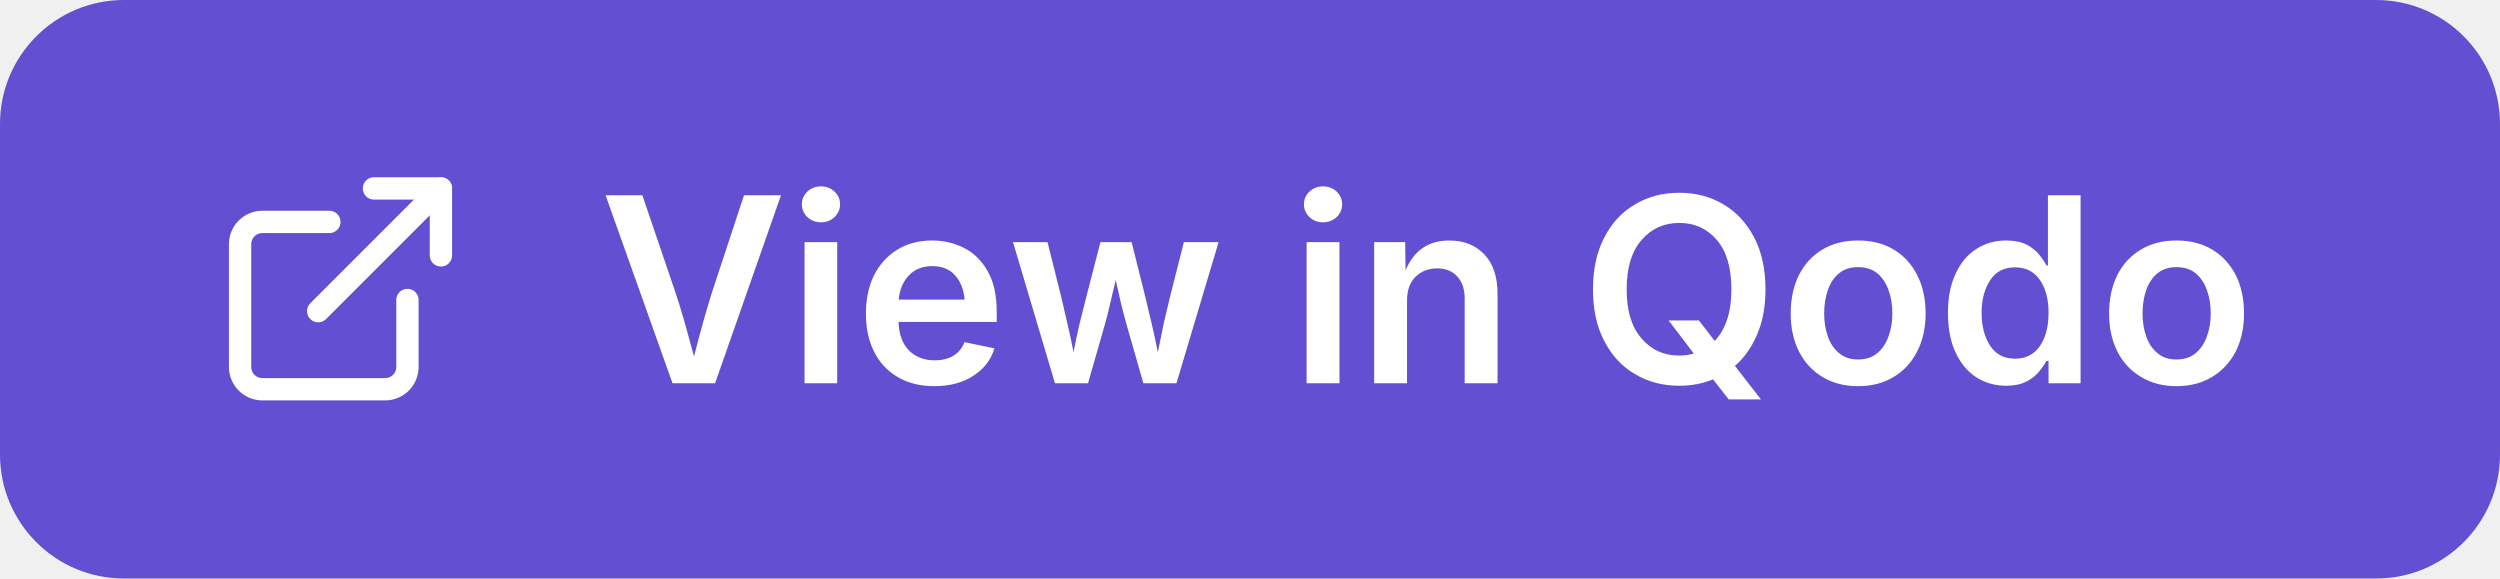
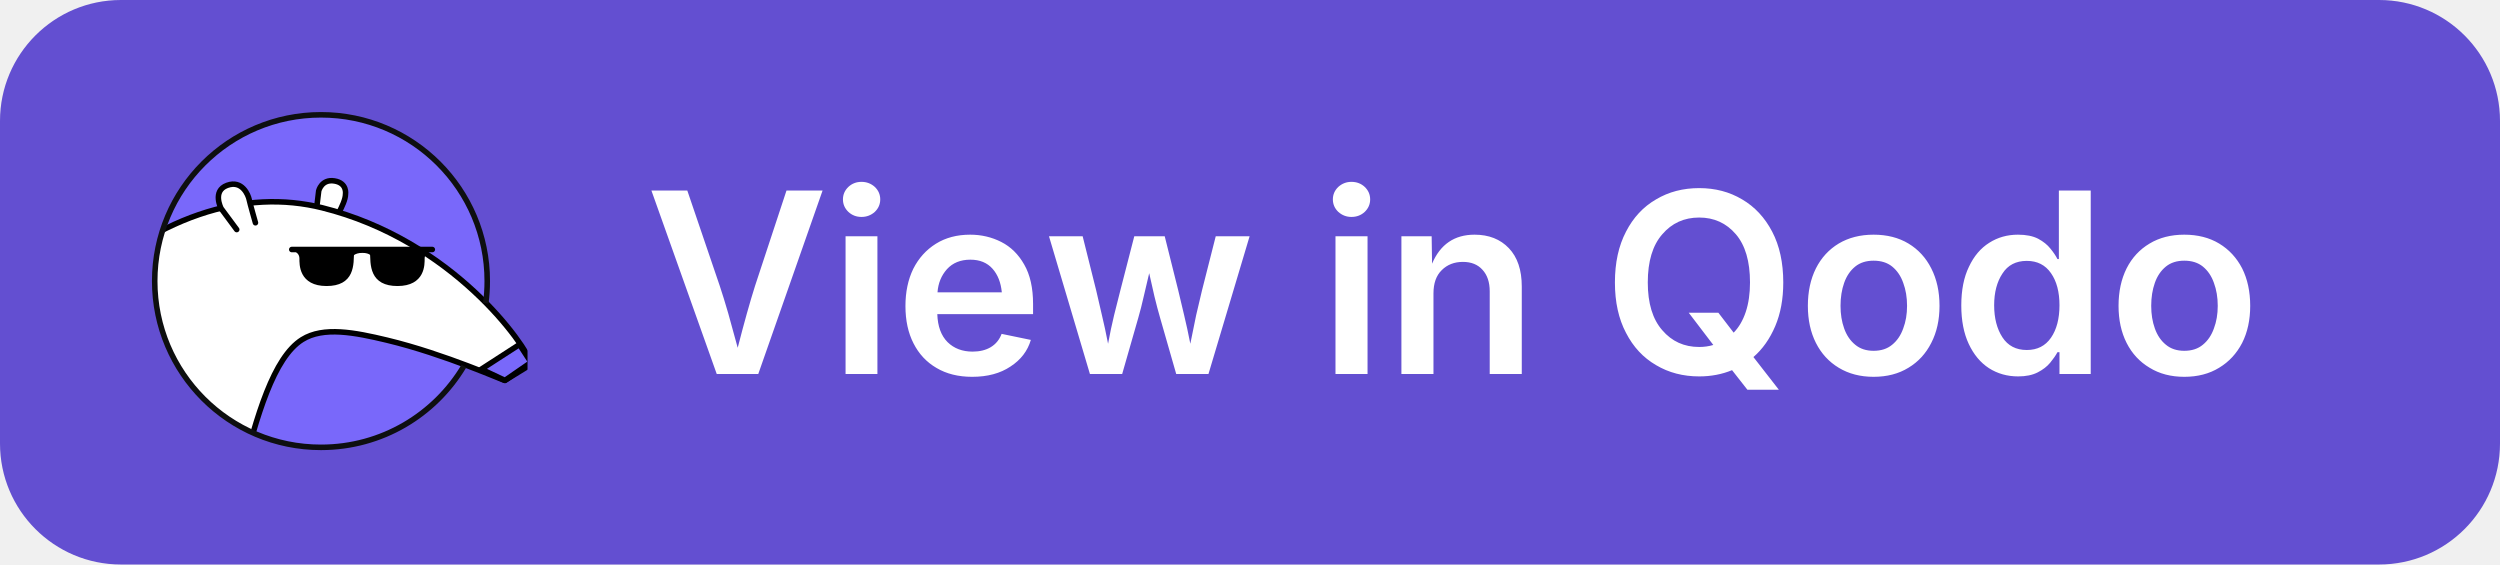
- <svg xmlns="http://www.w3.org/2000/svg" width="121" height="28" viewBox="0 0 121 28">
-   <rect width="121" height="28" rx="6" fill="#634fd1" />
-   <g transform="translate(10 7.5) scale(0.54)" fill="none" stroke="#ffffff" stroke-width="2" stroke-linecap="round" stroke-linejoin="round">
-     <path d="M15 3h6v6" />
-     <path d="M10 14 21 3" />
-     <path d="M18 13v6a2 2 0 0 1-2 2H5a2 2 0 0 1-2-2V8a2 2 0 0 1 2-2h6" />
+ <svg xmlns="http://www.w3.org/2000/svg" width="124" height="28" viewBox="0 0 124 28">
+   <rect width="124" height="28" rx="6" fill="#634fd1" />
+   <g transform="translate(7 4.5) scale(0.59)" fill="none">
+     <g clip-path="url(#clip0_1453_4271)">
+       <path d="M15.119 29.825C22.839 29.825 29.097 23.567 29.097 15.847C29.097 8.127 22.839 1.869 15.119 1.869C7.4 1.869 1.142 8.127 1.142 15.847C1.142 23.567 7.4 29.825 15.119 29.825Z" fill="#7968FA" />
+       <mask id="mask0_1453_4271" style="mask-type:alpha" maskUnits="userSpaceOnUse" x="1" y="1" width="34" height="30">
+         <path d="M34.456 20.895C34.456 28.85 23.502 30.058 15.546 30.058C7.591 30.058 1.142 23.608 1.142 15.653C1.142 7.697 7.591 1.248 15.546 1.248C23.502 1.248 34.456 12.939 34.456 20.895Z" fill="#ffffff" />
+       </mask>
+       <g mask="url(#mask0_1453_4271)">
+         <path d="M14.637 10.863L14.928 8.419C14.928 8.419 15.167 7.408 16.254 7.585C17.342 7.761 17.181 8.697 17.181 8.697C17.181 9.531 16.038 11.218 16.038 11.218" fill="white" />
+         <path d="M14.637 10.863L14.928 8.419C14.928 8.419 15.167 7.408 16.254 7.585C17.342 7.761 17.181 8.697 17.181 8.697C17.181 9.531 16.038 11.218 16.038 11.218" stroke="black" stroke-width="0.465" stroke-linecap="round" stroke-linejoin="round" />
+         <path d="M32.825 22.975L30.585 24.353C30.637 24.446 25.566 22.144 20.659 20.967C17.967 20.321 15.324 19.802 13.543 20.918C8.704 23.948 7.948 40.428 3.465 46.947C3.465 46.947 4.122 51.31 3.53 55.697C2.725 61.666 -2.089 64.276 -2.498 64.289C5.875 63.816 5.584 66.785 5.584 66.785C5.584 66.785 0.717 66.791 -4.543 66.795C-5.869 66.795 -6.749 66.791 -6.913 66.785C-7.808 66.761 -6.832 64.094 -6.832 64.094C-7.954 63.498 -8.862 62.194 -9.221 61.196L-13.769 64.045L-12.341 66.798C-15.129 66.798 -17.186 66.795 -17.446 66.785C-18.341 66.761 -17.366 63.739 -17.366 63.739C-20.138 62.114 -20.866 57.72 -20.866 57.72C-20.866 57.72 -23.187 47.828 -17.83 34.978C-15.603 29.633 -12.344 23.667 -6.526 17.908C1.201 10.262 8.874 8.257 15.213 9.838C26.257 12.591 32.351 21.43 32.825 22.975Z" fill="white" stroke="black" stroke-width="0.465" stroke-linecap="round" stroke-linejoin="round" />
+         <path d="M8.035 11.672L6.724 9.899C6.724 9.899 5.953 8.425 7.229 7.955C8.506 7.486 9.007 8.793 9.076 9.126C9.144 9.46 9.611 11.101 9.611 11.101" fill="white" />
+         <path d="M8.035 11.672L6.724 9.899C6.724 9.899 5.953 8.425 7.229 7.955C8.506 7.486 9.007 8.793 9.076 9.126C9.144 9.46 9.611 11.101 9.611 11.101" stroke="black" stroke-width="0.465" stroke-linecap="round" stroke-linejoin="round" />
+         <path d="M28.594 23.413L31.806 21.336L32.782 22.838L30.586 24.352L28.594 23.413Z" fill="#7968FA" stroke="black" stroke-width="0.465" stroke-linecap="round" stroke-linejoin="round" />
+         <path d="M13.193 13.412C13.193 13.412 13.54 13.628 13.54 14.101C13.54 14.573 13.475 16.186 15.588 16.186C17.701 16.186 17.657 14.681 17.657 13.433" fill="black" />
+         <path d="M13.193 13.412C13.193 13.412 13.54 13.628 13.54 14.101C13.54 14.573 13.475 16.186 15.588 16.186C17.701 16.186 17.657 14.681 17.657 13.433" stroke="black" stroke-width="0.465" stroke-linecap="round" stroke-linejoin="round" />
+         <path d="M23.949 13.412C23.949 13.412 23.602 13.628 23.602 14.101C23.602 14.573 23.667 16.186 21.554 16.186C19.442 16.186 19.485 14.681 19.485 13.433" fill="black" />
+         <path d="M23.949 13.412C23.949 13.412 23.602 13.628 23.602 14.101C23.602 14.573 23.667 16.186 21.554 16.186C19.442 16.186 19.485 14.681 19.485 13.433" stroke="black" stroke-width="0.465" stroke-linecap="round" stroke-linejoin="round" />
+         <path d="M12.664 13.349H24.479" stroke="black" stroke-width="0.465" stroke-linecap="round" stroke-linejoin="round" />
+         <path d="M19.612 14.017C19.612 13.742 19.321 13.399 18.599 13.399C17.877 13.399 17.527 13.748 17.527 14.017" stroke="black" stroke-width="0.465" stroke-linecap="round" stroke-linejoin="round" />
+       </g>
+       <path d="M28.974 17.866C29.055 17.257 29.097 16.634 29.097 16.003C29.097 8.283 22.839 2.025 15.119 2.025C7.4 2.025 1.142 8.283 1.142 16.003C1.142 23.722 7.4 29.98 15.119 29.98C20.229 29.98 24.698 27.239 27.136 23.147" stroke="#0E0F10" stroke-width="0.466" />
+     </g>
+     <defs>
+       <clipPath id="clip0_1453_4271">
+         <rect width="32" height="30.118" fill="white" transform="translate(0.5 0.941162)" />
+       </clipPath>
+     </defs>
  </g>
-   <path d="M32.55 18.55 29.31 9.45H31.09L32.7 14.18Q32.9 14.78 33.12 15.54Q33.33 16.31 33.59 17.25Q34.07 15.38 34.45 14.18L36.01 9.45H37.8L34.61 18.55ZM38.94 18.55V11.72H40.52V18.55ZM39.73 10.76Q39.35 10.76 39.08 10.51Q38.81 10.25 38.81 9.89Q38.81 9.53 39.08 9.27Q39.35 9.02 39.73 9.02Q40.11 9.02 40.39 9.27Q40.66 9.53 40.66 9.89Q40.66 10.25 40.39 10.51Q40.11 10.76 39.73 10.76ZM45.22 18.69Q44.19 18.69 43.45 18.25Q42.71 17.82 42.31 17.03Q41.91 16.25 41.91 15.18Q41.91 14.13 42.3 13.33Q42.7 12.54 43.42 12.09Q44.14 11.64 45.12 11.64Q45.95 11.64 46.66 12Q47.37 12.36 47.8 13.12Q48.24 13.88 48.24 15.08V15.58H43.49Q43.52 16.49 44 16.97Q44.48 17.44 45.24 17.44Q45.77 17.44 46.14 17.22Q46.52 16.99 46.68 16.56L48.13 16.86Q47.89 17.68 47.12 18.18Q46.36 18.69 45.22 18.69ZM43.5 14.5H46.69Q46.62 13.77 46.23 13.33Q45.83 12.88 45.13 12.88Q44.4 12.88 43.97 13.35Q43.55 13.82 43.5 14.5ZM51.06 18.55 49.03 11.72H50.7L51.37 14.4Q51.5 14.96 51.65 15.61Q51.81 16.27 51.96 17.05Q52.1 16.29 52.26 15.63Q52.42 14.98 52.57 14.4L53.26 11.72H54.77L55.44 14.4Q55.57 14.96 55.73 15.62Q55.89 16.28 56.04 17.05Q56.19 16.28 56.33 15.63Q56.48 14.97 56.62 14.4L57.3 11.72H58.98L56.94 18.55H55.34L54.54 15.76Q54.4 15.28 54.26 14.7Q54.13 14.12 54 13.55Q53.87 14.12 53.73 14.7Q53.6 15.28 53.46 15.76L52.66 18.55ZM63.24 18.55V11.72H64.83V18.55ZM64.03 10.76Q63.66 10.76 63.38 10.51Q63.11 10.25 63.11 9.89Q63.11 9.53 63.38 9.27Q63.66 9.02 64.03 9.02Q64.42 9.02 64.69 9.27Q64.96 9.53 64.96 9.89Q64.96 10.25 64.69 10.51Q64.42 10.76 64.03 10.76ZM68.1 14.55V18.55H66.51V11.72H68.01L68.03 13.08Q68.64 11.64 70.14 11.64Q71.2 11.64 71.84 12.31Q72.48 12.98 72.48 14.21V18.55H70.89V14.45Q70.89 13.77 70.53 13.38Q70.18 12.99 69.56 12.99Q68.92 12.99 68.51 13.4Q68.1 13.8 68.1 14.55ZM81.28 18.67Q80.08 18.67 79.14 18.11Q78.19 17.56 77.65 16.51Q77.1 15.47 77.1 14.01Q77.1 12.54 77.65 11.49Q78.19 10.44 79.14 9.89Q80.08 9.33 81.28 9.33Q82.47 9.33 83.41 9.89Q84.35 10.44 84.9 11.49Q85.45 12.54 85.45 14.01Q85.45 15.24 85.05 16.18Q84.65 17.12 83.97 17.71L85.23 19.33H83.67L82.91 18.36Q82.16 18.67 81.28 18.67ZM80.76 15.51H82.23L82.99 16.5Q83.38 16.1 83.59 15.47Q83.8 14.84 83.8 14.01Q83.8 12.44 83.1 11.62Q82.39 10.79 81.28 10.79Q80.16 10.79 79.45 11.62Q78.73 12.44 78.73 14.01Q78.73 15.56 79.45 16.38Q80.16 17.21 81.28 17.21Q81.65 17.21 81.98 17.11ZM89.93 18.69Q88.94 18.69 88.2 18.24Q87.47 17.8 87.07 17.01Q86.67 16.22 86.67 15.17Q86.67 14.11 87.07 13.31Q87.47 12.52 88.2 12.08Q88.94 11.64 89.93 11.64Q90.93 11.64 91.66 12.08Q92.39 12.52 92.79 13.31Q93.2 14.11 93.2 15.17Q93.2 16.22 92.79 17.01Q92.39 17.8 91.66 18.24Q90.93 18.69 89.93 18.69ZM89.93 17.4Q90.49 17.4 90.85 17.1Q91.22 16.8 91.4 16.29Q91.59 15.79 91.59 15.17Q91.59 14.54 91.4 14.03Q91.22 13.52 90.85 13.22Q90.49 12.93 89.93 12.93Q89.38 12.93 89.02 13.22Q88.65 13.52 88.47 14.03Q88.29 14.54 88.29 15.17Q88.29 15.79 88.47 16.29Q88.65 16.8 89.02 17.1Q89.38 17.4 89.93 17.4ZM97.1 18.67Q96.29 18.67 95.65 18.26Q95.02 17.85 94.65 17.06Q94.28 16.27 94.28 15.15Q94.28 14.01 94.66 13.23Q95.03 12.44 95.67 12.04Q96.3 11.64 97.09 11.64Q97.7 11.64 98.09 11.84Q98.48 12.05 98.7 12.33Q98.93 12.61 99.05 12.85H99.12V9.45H100.7V18.55H99.15V17.47H99.05Q98.92 17.71 98.69 17.99Q98.46 18.27 98.07 18.47Q97.68 18.67 97.1 18.67ZM97.53 17.36Q98.31 17.36 98.73 16.75Q99.15 16.14 99.15 15.14Q99.15 14.15 98.73 13.55Q98.31 12.94 97.53 12.94Q96.72 12.94 96.32 13.57Q95.91 14.19 95.91 15.14Q95.91 16.1 96.32 16.73Q96.73 17.36 97.53 17.36ZM105.34 18.69Q104.35 18.69 103.62 18.24Q102.88 17.8 102.48 17.01Q102.08 16.22 102.08 15.17Q102.08 14.11 102.48 13.31Q102.88 12.52 103.62 12.08Q104.35 11.64 105.34 11.64Q106.34 11.64 107.07 12.08Q107.8 12.52 108.21 13.31Q108.61 14.11 108.61 15.17Q108.61 16.22 108.21 17.01Q107.8 17.8 107.07 18.24Q106.34 18.69 105.34 18.69ZM105.34 17.4Q105.9 17.4 106.26 17.1Q106.63 16.8 106.81 16.29Q107 15.79 107 15.17Q107 14.54 106.81 14.03Q106.63 13.52 106.26 13.22Q105.9 12.93 105.34 12.93Q104.79 12.93 104.43 13.22Q104.06 13.52 103.88 14.03Q103.7 14.54 103.7 15.17Q103.7 15.79 103.88 16.29Q104.06 16.8 104.43 17.1Q104.79 17.4 105.34 17.4Z" fill="#ffffff" />
+   <path d="M35.55 18.55 32.31 9.45H34.09L35.7 14.18Q35.9 14.78 36.12 15.54Q36.33 16.31 36.59 17.25Q37.07 15.38 37.45 14.18L39.01 9.45H40.8L37.61 18.55ZM41.94 18.55V11.72H43.52V18.55ZM42.73 10.76Q42.35 10.76 42.08 10.51Q41.81 10.25 41.81 9.89Q41.81 9.53 42.08 9.27Q42.35 9.02 42.73 9.02Q43.11 9.02 43.39 9.27Q43.66 9.53 43.66 9.89Q43.66 10.25 43.39 10.51Q43.11 10.76 42.73 10.76ZM48.22 18.69Q47.19 18.69 46.45 18.25Q45.71 17.82 45.31 17.03Q44.91 16.25 44.91 15.18Q44.91 14.13 45.3 13.33Q45.7 12.54 46.42 12.09Q47.14 11.64 48.12 11.64Q48.95 11.64 49.66 12Q50.37 12.36 50.8 13.12Q51.24 13.88 51.24 15.08V15.58H46.49Q46.52 16.49 47 16.97Q47.48 17.44 48.24 17.44Q48.77 17.44 49.14 17.22Q49.52 16.99 49.68 16.56L51.13 16.86Q50.89 17.68 50.12 18.18Q49.36 18.69 48.22 18.69ZM46.5 14.5H49.69Q49.62 13.77 49.23 13.33Q48.83 12.88 48.13 12.88Q47.4 12.88 46.97 13.35Q46.55 13.82 46.5 14.5ZM54.06 18.55 52.03 11.72H53.7L54.37 14.4Q54.5 14.96 54.65 15.61Q54.81 16.27 54.96 17.05Q55.1 16.29 55.26 15.63Q55.42 14.98 55.57 14.4L56.26 11.72H57.77L58.44 14.4Q58.57 14.96 58.73 15.62Q58.89 16.28 59.04 17.05Q59.19 16.28 59.33 15.63Q59.48 14.97 59.62 14.4L60.3 11.72H61.98L59.94 18.55H58.34L57.54 15.76Q57.4 15.28 57.26 14.7Q57.13 14.12 57 13.55Q56.87 14.12 56.73 14.7Q56.6 15.28 56.46 15.76L55.66 18.55ZM66.24 18.55V11.72H67.83V18.55ZM67.03 10.76Q66.66 10.76 66.38 10.51Q66.11 10.25 66.11 9.89Q66.11 9.53 66.38 9.27Q66.66 9.02 67.03 9.02Q67.42 9.02 67.69 9.27Q67.96 9.53 67.96 9.89Q67.96 10.25 67.69 10.51Q67.42 10.76 67.03 10.76ZM71.1 14.55V18.55H69.51V11.72H71.01L71.03 13.08Q71.64 11.64 73.14 11.64Q74.2 11.64 74.84 12.31Q75.48 12.98 75.48 14.21V18.55H73.89V14.45Q73.89 13.77 73.53 13.38Q73.18 12.99 72.56 12.99Q71.92 12.99 71.51 13.4Q71.1 13.8 71.1 14.55ZM84.28 18.67Q83.08 18.67 82.14 18.11Q81.19 17.56 80.65 16.51Q80.1 15.47 80.1 14.01Q80.1 12.54 80.65 11.49Q81.19 10.44 82.14 9.89Q83.08 9.33 84.28 9.33Q85.47 9.33 86.41 9.89Q87.35 10.44 87.9 11.49Q88.45 12.54 88.45 14.01Q88.45 15.24 88.05 16.18Q87.65 17.12 86.97 17.71L88.23 19.33H86.67L85.91 18.36Q85.16 18.67 84.28 18.67ZM83.76 15.51H85.23L85.99 16.5Q86.38 16.1 86.59 15.47Q86.8 14.84 86.8 14.01Q86.8 12.44 86.1 11.62Q85.39 10.79 84.28 10.79Q83.16 10.79 82.45 11.62Q81.73 12.44 81.73 14.01Q81.73 15.56 82.45 16.38Q83.16 17.21 84.28 17.21Q84.65 17.21 84.98 17.11ZM92.93 18.69Q91.94 18.69 91.2 18.24Q90.47 17.8 90.07 17.01Q89.67 16.22 89.67 15.17Q89.67 14.11 90.07 13.31Q90.47 12.52 91.2 12.08Q91.94 11.64 92.93 11.64Q93.93 11.64 94.66 12.08Q95.39 12.52 95.79 13.31Q96.2 14.11 96.2 15.17Q96.2 16.22 95.79 17.01Q95.39 17.8 94.66 18.24Q93.93 18.69 92.93 18.69ZM92.93 17.4Q93.49 17.4 93.85 17.1Q94.22 16.8 94.4 16.29Q94.59 15.79 94.59 15.17Q94.59 14.54 94.4 14.03Q94.22 13.52 93.85 13.22Q93.49 12.93 92.93 12.93Q92.38 12.93 92.02 13.22Q91.65 13.52 91.47 14.03Q91.29 14.54 91.29 15.17Q91.29 15.79 91.47 16.29Q91.65 16.8 92.02 17.1Q92.38 17.4 92.93 17.4ZM100.1 18.67Q99.29 18.67 98.65 18.26Q98.02 17.85 97.65 17.06Q97.28 16.27 97.28 15.15Q97.28 14.01 97.66 13.23Q98.03 12.44 98.67 12.04Q99.3 11.64 100.09 11.64Q100.7 11.64 101.09 11.84Q101.48 12.05 101.7 12.33Q101.93 12.61 102.05 12.85H102.12V9.45H103.7V18.55H102.15V17.47H102.05Q101.92 17.71 101.69 17.99Q101.46 18.27 101.07 18.47Q100.68 18.67 100.1 18.67ZM100.53 17.36Q101.31 17.36 101.73 16.75Q102.15 16.14 102.15 15.14Q102.15 14.15 101.73 13.55Q101.31 12.94 100.53 12.94Q99.72 12.94 99.32 13.57Q98.91 14.19 98.91 15.14Q98.91 16.1 99.32 16.73Q99.73 17.36 100.53 17.36ZM108.34 18.69Q107.35 18.69 106.62 18.24Q105.88 17.8 105.48 17.01Q105.08 16.22 105.08 15.17Q105.08 14.11 105.48 13.31Q105.88 12.52 106.62 12.08Q107.35 11.64 108.34 11.64Q109.34 11.64 110.07 12.08Q110.8 12.52 111.21 13.31Q111.61 14.11 111.61 15.17Q111.61 16.22 111.21 17.01Q110.8 17.8 110.07 18.24Q109.34 18.69 108.34 18.69ZM108.34 17.4Q108.9 17.4 109.26 17.1Q109.63 16.8 109.81 16.29Q110 15.79 110 15.17Q110 14.54 109.81 14.03Q109.63 13.52 109.26 13.22Q108.9 12.93 108.34 12.93Q107.79 12.93 107.43 13.22Q107.06 13.52 106.88 14.03Q106.7 14.54 106.7 15.17Q106.7 15.79 106.88 16.29Q107.06 16.8 107.43 17.1Q107.79 17.4 108.34 17.4Z" fill="#ffffff" />
</svg>
